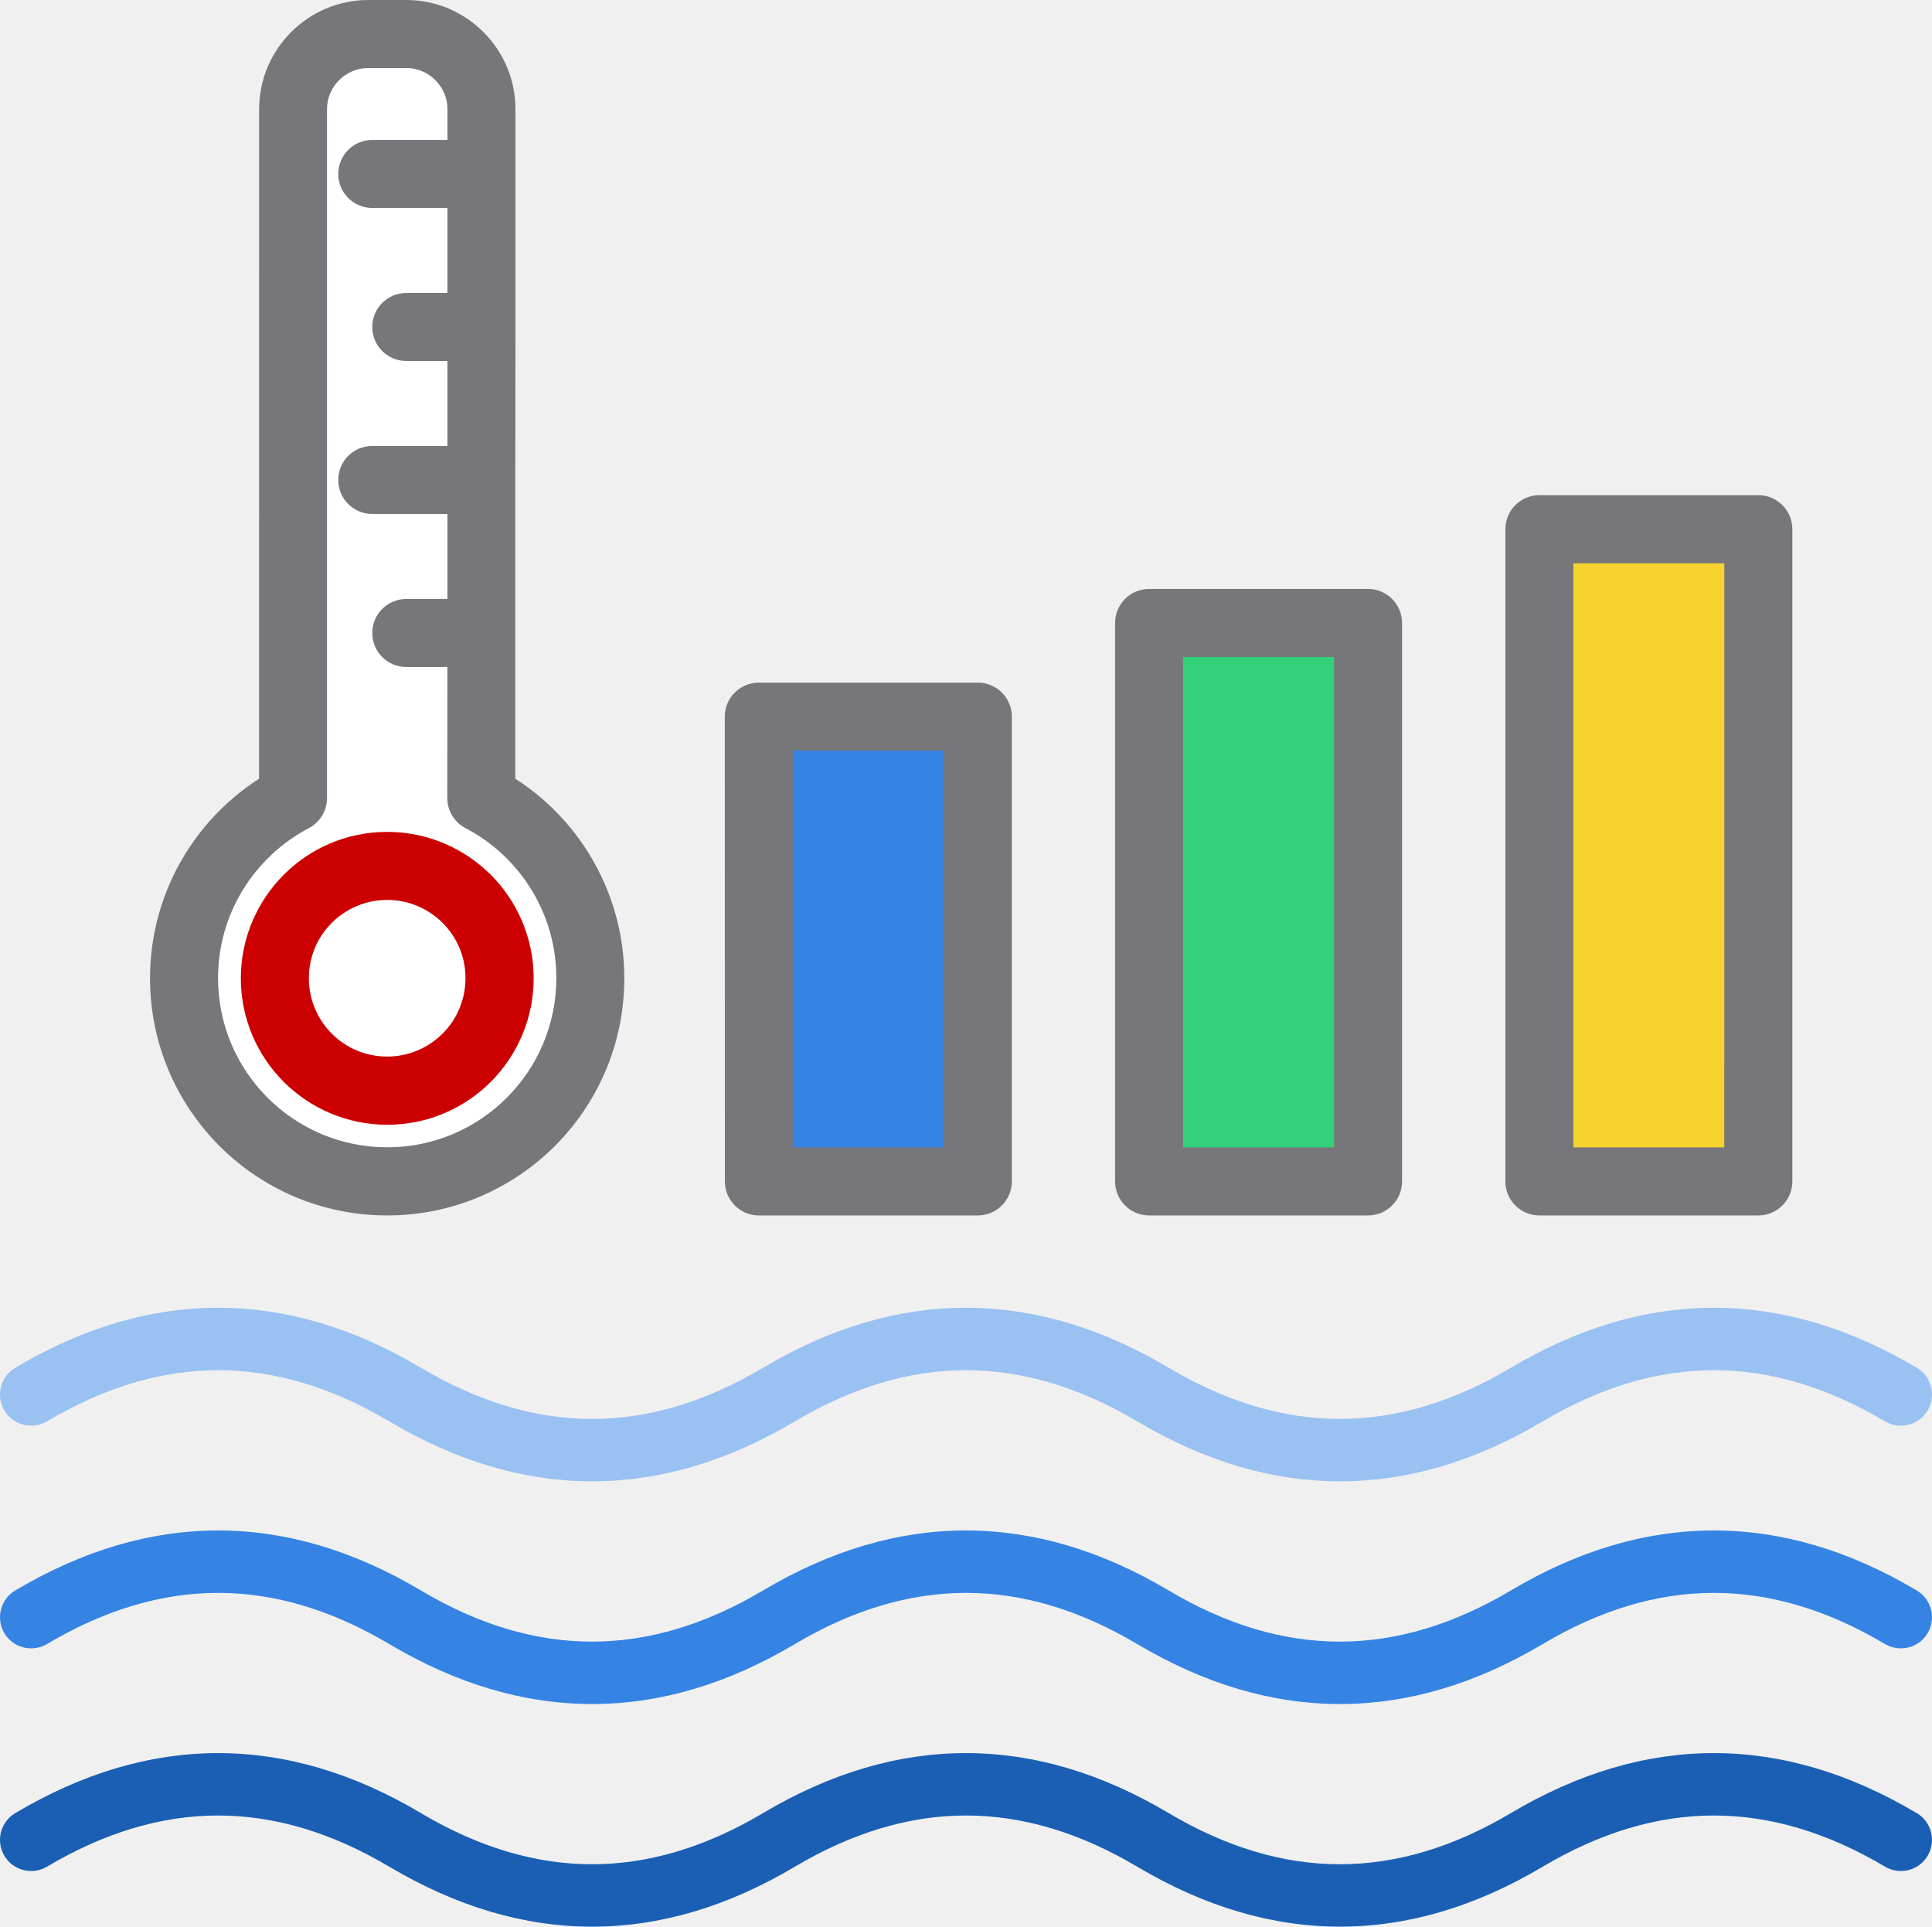
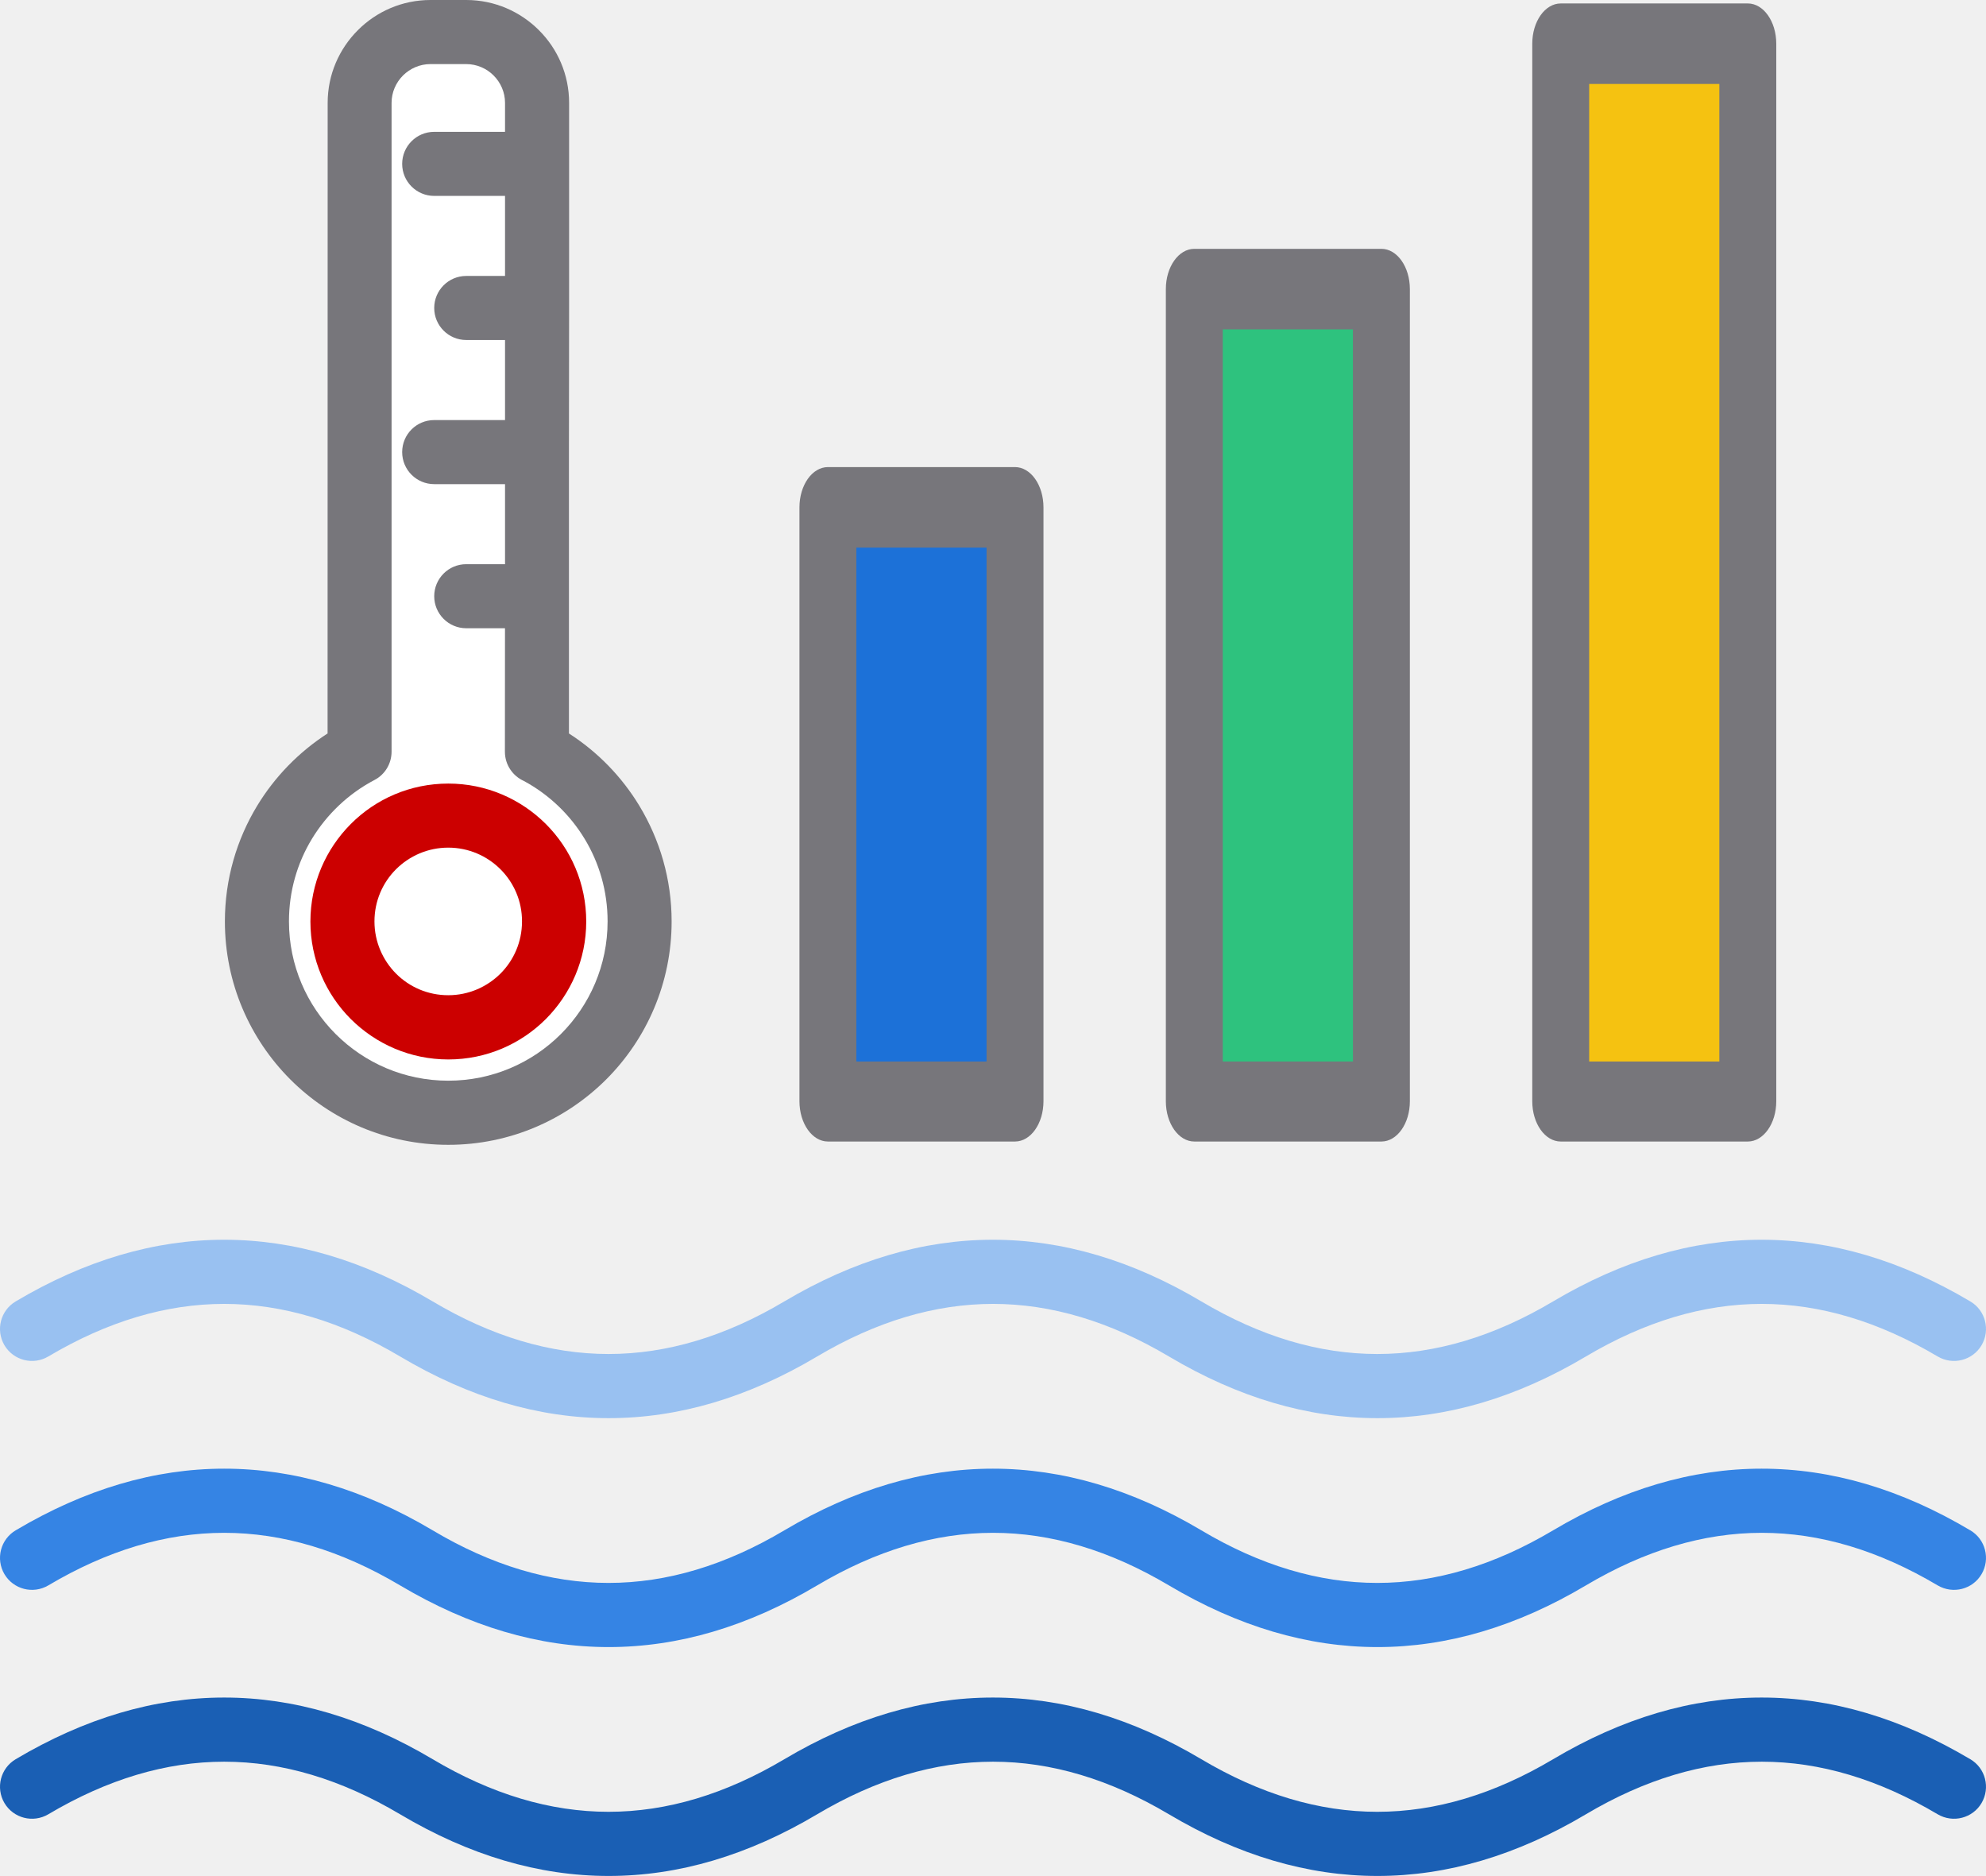
- <svg xmlns="http://www.w3.org/2000/svg" version="1.1" viewBox="-5 -10 92.77 92.495" id="svg8" width="92.77" height="92.495">
+ <svg xmlns="http://www.w3.org/2000/svg" version="1.1" viewBox="-5 -10 92.77 87.61" id="svg8" width="92.77" height="87.61">
  <defs id="defs12" />
-   <path d="m 31.44,22.771 h 10.513 c 0.9,0 1.633,0.729 1.633,1.633 v 22.313 c 0,0.9 -0.729,1.633 -1.633,1.633 H 31.44 c -0.9,0 -1.633,-0.729 -1.633,-1.633 l -0.004,-22.313 c 0,-0.904 0.733,-1.633 1.637,-1.633 z" id="path1663" style="fill:#77767b;stroke-width:1.091" />
-   <path d="m 50.177,18.274 h 10.513 c 0.9,0 1.633,0.729 1.633,1.633 v 26.81 c 0,0.9 -0.729,1.633 -1.633,1.633 H 50.177 c -0.9,0 -1.633,-0.729 -1.633,-1.633 V 19.907 c 0,-0.904 0.733,-1.633 1.633,-1.633 z" id="path1659" style="fill:#77767b;stroke-width:1.091" />
-   <path d="M 68.918,13.772 H 79.431 c 0.9,0 1.633,0.729 1.633,1.633 v 31.312 c 0,0.9 -0.729,1.633 -1.633,1.633 H 68.918 c -0.9,0 -1.633,-0.729 -1.633,-1.633 V 15.408 c 0,-0.904 0.729,-1.637 1.633,-1.637 z" id="path1655" style="fill:#77767b;stroke-width:1.091" />
-   <path d="m 87.036,66.353 c 0.711,0.418 0.945,1.336 0.527,2.047 -0.418,0.711 -1.336,0.945 -2.047,0.527 -2.758,-1.637 -5.496,-2.457 -8.219,-2.457 -2.723,0 -5.461,0.82 -8.219,2.457 -3.227,1.918 -6.473,2.879 -9.734,2.879 -3.262,0 -6.508,-0.961 -9.738,-2.879 -2.758,-1.637 -5.496,-2.457 -8.219,-2.457 -2.723,0 -5.461,0.82 -8.219,2.457 -3.227,1.918 -6.473,2.879 -9.738,2.879 -3.262,0 -6.508,-0.961 -9.738,-2.879 -2.758,-1.637 -5.496,-2.457 -8.219,-2.457 -2.723,0 -5.461,0.82 -8.219,2.457 -0.711,0.418 -1.625,0.184 -2.047,-0.527 -0.418,-0.711 -0.184,-1.625 0.527,-2.047 3.231,-1.918 6.477,-2.879 9.738,-2.879 3.262,0 6.508,0.961 9.738,2.879 2.754,1.641 5.496,2.457 8.215,2.457 2.723,0 5.461,-0.82 8.215,-2.457 3.231,-1.918 6.477,-2.879 9.738,-2.879 3.262,0 6.508,0.961 9.738,2.879 2.758,1.641 5.496,2.457 8.219,2.457 2.723,0 5.461,-0.82 8.215,-2.457 3.231,-1.918 6.477,-2.879 9.738,-2.879 3.269,0 6.516,0.957 9.746,2.879 z" id="path1681" style="fill:#3584e4" />
-   <path d="m 87.036,55.662 c 0.711,0.418 0.945,1.336 0.527,2.047 -0.418,0.711 -1.336,0.945 -2.047,0.527 -2.758,-1.637 -5.496,-2.457 -8.219,-2.457 -2.723,0 -5.461,0.82 -8.219,2.457 -3.227,1.918 -6.473,2.879 -9.734,2.879 -3.262,0 -6.508,-0.961 -9.738,-2.879 -2.758,-1.637 -5.496,-2.457 -8.219,-2.457 -2.723,0 -5.461,0.82 -8.219,2.457 -3.227,1.918 -6.473,2.879 -9.738,2.879 -3.262,0 -6.508,-0.961 -9.738,-2.879 -2.758,-1.637 -5.496,-2.457 -8.219,-2.457 -2.723,0 -5.461,0.82 -8.219,2.457 -0.711,0.418 -1.625,0.184 -2.047,-0.527 -0.418,-0.711 -0.184,-1.625 0.527,-2.047 3.231,-1.918 6.477,-2.879 9.738,-2.879 3.262,0 6.508,0.961 9.738,2.879 2.754,1.637 5.496,2.457 8.215,2.457 2.723,0 5.461,-0.82 8.215,-2.457 3.231,-1.918 6.477,-2.879 9.738,-2.879 3.262,0 6.508,0.961 9.738,2.879 2.758,1.637 5.496,2.457 8.219,2.457 2.723,0 5.461,-0.82 8.215,-2.457 3.231,-1.918 6.477,-2.879 9.738,-2.879 3.269,0 6.516,0.961 9.746,2.879 z" id="path1679" style="fill:#99c1f1" />
-   <path d="m 7.439,27.384 c -1.462,0.942 -2.694,2.208 -3.594,3.692 -1.04,1.718 -1.641,3.735 -1.641,5.887 0,3.146 1.275,5.99 3.334,8.053 2.059,2.059 4.907,3.334 8.053,3.334 3.146,0 5.99,-1.275 8.053,-3.334 2.059,-2.059 3.334,-4.907 3.334,-8.053 0,-2.153 -0.601,-4.165 -1.641,-5.887 C 22.437,29.588 21.205,28.321 19.743,27.384 V 13.042 l 0.008,-7.345 V -4.756 c 0,-1.445 -0.588,-2.758 -1.539,-3.705 C 17.261,-9.412 15.953,-10 14.507,-10 h -1.82 c -1.445,0 -2.758,0.588 -3.705,1.539 -0.951,0.951 -1.539,2.259 -1.539,3.705 z" id="path1677" style="fill:#77767b;stroke-width:1.091" />
-   <path d="m 16.486,22.021 h -1.978 c -0.9,0 -1.633,-0.729 -1.633,-1.633 0,-0.9 0.729,-1.633 1.633,-1.633 h 1.978 v -4.08 h -3.611 c -0.9,0 -1.633,-0.729 -1.633,-1.633 0,-0.904 0.729,-1.633 1.633,-1.633 h 3.611 V 7.33 h -1.978 c -0.9,0 -1.633,-0.729 -1.633,-1.633 0,-0.9 0.729,-1.633 1.633,-1.633 h 1.978 v -4.08 h -3.611 c -0.9,0 -1.633,-0.729 -1.633,-1.633 0,-0.9 0.729,-1.633 1.633,-1.633 h 3.611 v -1.475 c 0,-0.541 -0.222,-1.036 -0.584,-1.398 -0.358,-0.358 -0.853,-0.58 -1.398,-0.58 h -1.82 c -0.541,0 -1.036,0.222 -1.398,0.58 -0.358,0.358 -0.584,0.853 -0.584,1.398 V 28.313 c 0,0.584 -0.315,1.151 -0.87,1.441 -1.317,0.691 -2.421,1.735 -3.193,3.005 -0.742,1.224 -1.168,2.66 -1.168,4.199 0,2.242 0.908,4.272 2.379,5.742 1.471,1.471 3.5,2.379 5.742,2.379 2.242,0 4.272,-0.908 5.742,-2.379 1.471,-1.471 2.379,-3.5 2.379,-5.742 0,-1.539 -0.426,-2.976 -1.168,-4.199 -0.75,-1.241 -1.82,-2.264 -3.099,-2.954 -0.571,-0.256 -0.968,-0.827 -0.968,-1.492 l 0.004,-6.292 z" id="path1675" style="fill:#ffffff;stroke-width:1.091" />
-   <path d="m 13.595,29.937 c 1.94,0 3.696,0.789 4.971,2.059 1.27,1.27 2.059,3.027 2.059,4.971 0,1.94 -0.789,3.696 -2.059,4.971 -1.27,1.27 -3.027,2.059 -4.971,2.059 -1.94,0 -3.696,-0.789 -4.971,-2.059 -1.27,-1.27 -2.059,-3.027 -2.059,-4.971 0,-1.94 0.789,-3.696 2.059,-4.971 1.27,-1.275 3.027,-2.059 4.971,-2.059 z" id="path1671" style="fill:#cc0000;fill-opacity:1;stroke-width:1.091" />
-   <path d="m 16.251,34.303 c -0.682,-0.678 -1.62,-1.1 -2.66,-1.1 -1.04,0 -1.978,0.422 -2.66,1.1 -0.682,0.682 -1.1,1.62 -1.1,2.66 0,1.036 0.422,1.978 1.1,2.66 0.682,0.682 1.62,1.1 2.66,1.1 1.04,0 1.978,-0.422 2.66,-1.1 0.682,-0.682 1.1,-1.62 1.1,-2.66 0.004,-1.04 -0.418,-1.978 -1.1,-2.66 z" id="path1673" style="fill:#ffffff;stroke-width:1.091" />
-   <path d="m 40.316,26.037 h -7.247 v 19.047 h 7.247 z" id="path1665" style="stroke-width:1.091;fill:#3584e4" />
-   <path d="M 59.057,21.539 H 51.809 V 45.084 H 59.057 Z" id="path1661" style="stroke-width:1.091;fill:#33d17a" />
-   <path d="M 77.798,17.042 H 70.55 v 28.042 h 7.247 z" id="path1657" style="stroke-width:1.091;fill:#f6d32d" />
-   <path d="m 87.036,77.041 c 0.711,0.418 0.945,1.336 0.527,2.047 -0.418,0.711 -1.336,0.945 -2.047,0.527 -2.758,-1.637 -5.496,-2.457 -8.219,-2.457 -2.723,0 -5.461,0.82 -8.219,2.457 -3.227,1.918 -6.473,2.879 -9.734,2.879 -3.262,0 -6.508,-0.961 -9.738,-2.879 -2.758,-1.637 -5.496,-2.457 -8.219,-2.457 -2.723,0 -5.461,0.82 -8.219,2.457 -3.227,1.918 -6.473,2.879 -9.738,2.879 -3.262,0 -6.508,-0.961 -9.738,-2.879 -2.758,-1.637 -5.496,-2.457 -8.219,-2.457 -2.723,0 -5.461,0.82 -8.219,2.457 -0.711,0.418 -1.625,0.184 -2.047,-0.527 -0.418,-0.711 -0.184,-1.625 0.527,-2.047 3.231,-1.918 6.477,-2.879 9.738,-2.879 3.262,0 6.508,0.961 9.738,2.879 2.754,1.637 5.496,2.457 8.215,2.457 2.723,0 5.461,-0.82 8.215,-2.457 3.231,-1.918 6.477,-2.879 9.738,-2.879 3.262,0 6.508,0.961 9.738,2.879 2.758,1.637 5.496,2.457 8.219,2.457 2.723,0 5.461,-0.82 8.215,-2.457 3.231,-1.918 6.477,-2.879 9.738,-2.879 3.269,0 6.516,0.961 9.746,2.879 z" id="path829" style="fill:#1a5fb4" />
+   <path d="m 31.44,-83.427 h 10.513 c 0.9,0 1.633,0.729 1.633,1.633 v 22.313 c 0,0.9 -0.729,1.633 -1.633,1.633 H 31.44 c -0.9,0 -1.633,-0.729 -1.633,-1.633 l -0.004,-22.313 c 0,-0.904 0.733,-1.633 1.637,-1.633 z" id="path1663" style="fill:#77767b;stroke-width:1.091" />
+   <path d="m 50.177,-87.924 h 10.513 c 0.9,0 1.633,0.729 1.633,1.633 v 26.81 c 0,0.9 -0.729,1.633 -1.633,1.633 H 50.177 c -0.9,0 -1.633,-0.729 -1.633,-1.633 v -26.81 c 0,-0.904 0.733,-1.633 1.633,-1.633 z" id="path1659" style="fill:#77767b;stroke-width:1.091" />
+   <path d="M 68.918,-92.426 H 79.431 c 0.9,0 1.633,0.729 1.633,1.633 v 31.312 c 0,0.9 -0.729,1.633 -1.633,1.633 H 68.918 c -0.9,0 -1.633,-0.729 -1.633,-1.633 v -31.309 c 0,-0.904 0.729,-1.637 1.633,-1.637 z" id="path1655" style="fill:#77767b;stroke-width:1.091" />
+   <path d="m 87.036,-39.845 c 0.711,0.418 0.945,1.336 0.527,2.047 -0.418,0.711 -1.336,0.945 -2.047,0.527 -2.758,-1.637 -5.496,-2.457 -8.219,-2.457 -2.723,0 -5.461,0.82 -8.219,2.457 -3.227,1.918 -6.473,2.879 -9.734,2.879 -3.262,0 -6.508,-0.961 -9.738,-2.879 -2.758,-1.637 -5.496,-2.457 -8.219,-2.457 -2.723,0 -5.461,0.82 -8.219,2.457 -3.227,1.918 -6.473,2.879 -9.738,2.879 -3.262,0 -6.508,-0.961 -9.738,-2.879 -2.758,-1.637 -5.496,-2.457 -8.219,-2.457 -2.723,0 -5.461,0.82 -8.219,2.457 -0.711,0.418 -1.625,0.184 -2.047,-0.527 -0.418,-0.711 -0.184,-1.625 0.527,-2.047 3.231,-1.918 6.477,-2.879 9.738,-2.879 3.262,0 6.508,0.961 9.738,2.879 2.754,1.641 5.496,2.457 8.215,2.457 2.723,0 5.461,-0.82 8.215,-2.457 3.231,-1.918 6.477,-2.879 9.738,-2.879 3.262,0 6.508,0.961 9.738,2.879 2.758,1.641 5.496,2.457 8.219,2.457 2.723,0 5.461,-0.82 8.215,-2.457 3.231,-1.918 6.477,-2.879 9.738,-2.879 3.269,0 6.516,0.957 9.746,2.879 z" id="path1681" style="fill:#3584e4" />
+   <path d="m 87.036,-50.536 c 0.711,0.418 0.945,1.336 0.527,2.047 -0.418,0.711 -1.336,0.945 -2.047,0.527 -2.758,-1.637 -5.496,-2.457 -8.219,-2.457 -2.723,0 -5.461,0.82 -8.219,2.457 -3.227,1.918 -6.473,2.879 -9.734,2.879 -3.262,0 -6.508,-0.961 -9.738,-2.879 -2.758,-1.637 -5.496,-2.457 -8.219,-2.457 -2.723,0 -5.461,0.82 -8.219,2.457 -3.227,1.918 -6.473,2.879 -9.738,2.879 -3.262,0 -6.508,-0.961 -9.738,-2.879 -2.758,-1.637 -5.496,-2.457 -8.219,-2.457 -2.723,0 -5.461,0.82 -8.219,2.457 -0.711,0.418 -1.625,0.184 -2.047,-0.527 -0.418,-0.711 -0.184,-1.625 0.527,-2.047 3.231,-1.918 6.477,-2.879 9.738,-2.879 3.262,0 6.508,0.961 9.738,2.879 2.754,1.637 5.496,2.457 8.215,2.457 2.723,0 5.461,-0.82 8.215,-2.457 3.231,-1.918 6.477,-2.879 9.738,-2.879 3.262,0 6.508,0.961 9.738,2.879 2.758,1.637 5.496,2.457 8.219,2.457 2.723,0 5.461,-0.82 8.215,-2.457 3.231,-1.918 6.477,-2.879 9.738,-2.879 3.269,0 6.516,0.961 9.746,2.879 z" id="path1679" style="fill:#99c1f1" />
+   <path d="m 7.439,-78.814 c -1.462,0.942 -2.694,2.208 -3.594,3.692 -1.04,1.718 -1.641,3.735 -1.641,5.887 0,3.146 1.275,5.99 3.334,8.053 2.059,2.059 4.907,3.334 8.053,3.334 3.146,0 5.99,-1.275 8.053,-3.334 2.059,-2.059 3.334,-4.907 3.334,-8.053 0,-2.153 -0.601,-4.165 -1.641,-5.887 -0.9,-1.488 -2.132,-2.754 -3.594,-3.692 v -14.341 l 0.008,-7.345 v -10.453 c 0,-1.445 -0.588,-2.758 -1.539,-3.705 -0.951,-0.951 -2.259,-1.539 -3.705,-1.539 h -1.82 c -1.445,0 -2.758,0.588 -3.705,1.539 -0.951,0.951 -1.539,2.259 -1.539,3.705 z" id="path1677" style="fill:#77767b;stroke-width:1.091" />
+   <path d="m 16.486,-84.177 h -1.978 c -0.9,0 -1.633,-0.729 -1.633,-1.633 0,-0.9 0.729,-1.633 1.633,-1.633 h 1.978 v -4.08 h -3.611 c -0.9,0 -1.633,-0.729 -1.633,-1.633 0,-0.904 0.729,-1.633 1.633,-1.633 h 3.611 v -4.08 h -1.978 c -0.9,0 -1.633,-0.729 -1.633,-1.633 0,-0.9 0.729,-1.633 1.633,-1.633 h 1.978 v -4.08 h -3.611 c -0.9,0 -1.633,-0.729 -1.633,-1.633 0,-0.9 0.729,-1.633 1.633,-1.633 h 3.611 v -1.475 c 0,-0.541 -0.222,-1.036 -0.584,-1.398 -0.358,-0.358 -0.853,-0.58 -1.398,-0.58 h -1.82 c -0.541,0 -1.036,0.222 -1.398,0.58 -0.358,0.358 -0.584,0.853 -0.584,1.398 v 33.069 c 0,0.584 -0.315,1.151 -0.87,1.441 -1.317,0.691 -2.421,1.735 -3.193,3.005 -0.742,1.224 -1.168,2.66 -1.168,4.199 0,2.242 0.908,4.272 2.379,5.742 1.471,1.471 3.5,2.379 5.742,2.379 2.242,0 4.272,-0.908 5.742,-2.379 1.471,-1.471 2.379,-3.5 2.379,-5.742 0,-1.539 -0.426,-2.976 -1.168,-4.199 -0.75,-1.241 -1.82,-2.264 -3.099,-2.954 -0.571,-0.256 -0.968,-0.827 -0.968,-1.492 l 0.004,-6.292 z" id="path1675" style="fill:#ffffff;stroke-width:1.091" />
+   <path d="m 13.595,-76.261 c 1.94,0 3.696,0.789 4.971,2.059 1.27,1.27 2.059,3.027 2.059,4.971 0,1.94 -0.789,3.696 -2.059,4.971 -1.27,1.27 -3.027,2.059 -4.971,2.059 -1.94,0 -3.696,-0.789 -4.971,-2.059 -1.27,-1.27 -2.059,-3.027 -2.059,-4.971 0,-1.94 0.789,-3.696 2.059,-4.971 1.27,-1.275 3.027,-2.059 4.971,-2.059 z" id="path1671" style="fill:#cc0000;fill-opacity:1;stroke-width:1.091" />
+   <path d="m 16.251,-71.895 c -0.682,-0.678 -1.62,-1.1 -2.66,-1.1 -1.04,0 -1.978,0.422 -2.66,1.1 -0.682,0.682 -1.1,1.62 -1.1,2.66 0,1.036 0.422,1.978 1.1,2.66 0.682,0.682 1.62,1.1 2.66,1.1 1.04,0 1.978,-0.422 2.66,-1.1 0.682,-0.682 1.1,-1.62 1.1,-2.66 0.004,-1.04 -0.418,-1.978 -1.1,-2.66 z" id="path1673" style="fill:#ffffff;stroke-width:1.091" />
+   <path d="m 40.316,-80.161 h -7.247 v 19.047 h 7.247 z" id="path1665" style="fill:#3584e4;stroke-width:1.091" />
+   <path d="m 59.057,-84.659 h -7.247 v 23.545 h 7.247 z" id="path1661" style="fill:#33d17a;stroke-width:1.091" />
+   <path d="M 77.798,-89.156 H 70.55 v 28.042 h 7.247 z" id="path1657" style="fill:#f6d32d;stroke-width:1.091" />
+   <path d="m 87.036,-29.157 c 0.711,0.418 0.945,1.336 0.527,2.047 -0.418,0.711 -1.336,0.945 -2.047,0.527 -2.758,-1.637 -5.496,-2.457 -8.219,-2.457 -2.723,0 -5.461,0.82 -8.219,2.457 -3.227,1.918 -6.473,2.879 -9.734,2.879 -3.262,0 -6.508,-0.961 -9.738,-2.879 -2.758,-1.637 -5.496,-2.457 -8.219,-2.457 -2.723,0 -5.461,0.82 -8.219,2.457 -3.227,1.918 -6.473,2.879 -9.738,2.879 -3.262,0 -6.508,-0.961 -9.738,-2.879 -2.758,-1.637 -5.496,-2.457 -8.219,-2.457 -2.723,0 -5.461,0.82 -8.219,2.457 -0.711,0.418 -1.625,0.184 -2.047,-0.527 -0.418,-0.711 -0.184,-1.625 0.527,-2.047 3.231,-1.918 6.477,-2.879 9.738,-2.879 3.262,0 6.508,0.961 9.738,2.879 2.754,1.637 5.496,2.457 8.215,2.457 2.723,0 5.461,-0.82 8.215,-2.457 3.231,-1.918 6.477,-2.879 9.738,-2.879 3.262,0 6.508,0.961 9.738,2.879 2.758,1.637 5.496,2.457 8.219,2.457 2.723,0 5.461,-0.82 8.215,-2.457 3.231,-1.918 6.477,-2.879 9.738,-2.879 3.269,0 6.516,0.961 9.746,2.879 z" id="path829" style="fill:#1a5fb4" />
+   <path d="m 87.036,61.468 c 0.711,0.418 0.945,1.336 0.527,2.047 -0.418,0.711 -1.336,0.945 -2.047,0.527 -2.758,-1.637 -5.496,-2.457 -8.219,-2.457 -2.723,0 -5.461,0.82 -8.219,2.457 -3.227,1.918 -6.473,2.879 -9.734,2.879 -3.262,0 -6.508,-0.961 -9.738,-2.879 -2.758,-1.637 -5.496,-2.457 -8.219,-2.457 -2.723,0 -5.461,0.82 -8.219,2.457 -3.227,1.918 -6.473,2.879 -9.738,2.879 -3.262,0 -6.508,-0.961 -9.738,-2.879 -2.758,-1.637 -5.496,-2.457 -8.219,-2.457 -2.723,0 -5.461,0.82 -8.219,2.457 -0.711,0.418 -1.625,0.184 -2.047,-0.527 -0.418,-0.711 -0.184,-1.625 0.527,-2.047 3.231,-1.918 6.477,-2.879 9.738,-2.879 3.262,0 6.508,0.961 9.738,2.879 2.754,1.641 5.496,2.457 8.215,2.457 2.723,0 5.461,-0.82 8.215,-2.457 3.231,-1.918 6.477,-2.879 9.738,-2.879 3.262,0 6.508,0.961 9.738,2.879 2.758,1.641 5.496,2.457 8.219,2.457 2.723,0 5.461,-0.82 8.215,-2.457 3.231,-1.918 6.477,-2.879 9.738,-2.879 3.269,0 6.516,0.957 9.746,2.879 z" id="path1681-3" style="fill:#3584e4" />
+   <path d="m 87.036,50.777 c 0.711,0.418 0.945,1.336 0.527,2.047 -0.418,0.711 -1.336,0.945 -2.047,0.527 -2.758,-1.637 -5.496,-2.457 -8.219,-2.457 -2.723,0 -5.461,0.82 -8.219,2.457 -3.227,1.918 -6.473,2.879 -9.734,2.879 -3.262,0 -6.508,-0.961 -9.738,-2.879 -2.758,-1.637 -5.496,-2.457 -8.219,-2.457 -2.723,0 -5.461,0.82 -8.219,2.457 -3.227,1.918 -6.473,2.879 -9.738,2.879 -3.262,0 -6.508,-0.961 -9.738,-2.879 -2.758,-1.637 -5.496,-2.457 -8.219,-2.457 -2.723,0 -5.461,0.82 -8.219,2.457 -0.711,0.418 -1.625,0.184 -2.047,-0.527 -0.418,-0.711 -0.184,-1.625 0.527,-2.047 3.231,-1.918 6.477,-2.879 9.738,-2.879 3.262,0 6.508,0.961 9.738,2.879 2.754,1.637 5.496,2.457 8.215,2.457 2.723,0 5.461,-0.82 8.215,-2.457 3.231,-1.918 6.477,-2.879 9.738,-2.879 3.262,0 6.508,0.961 9.738,2.879 2.758,1.637 5.496,2.457 8.219,2.457 2.723,0 5.461,-0.82 8.215,-2.457 3.231,-1.918 6.477,-2.879 9.738,-2.879 3.269,0 6.516,0.961 9.746,2.879 z" id="path1679-6" style="fill:#99c1f1" />
+   <path d="m 10.302,24.254 c -1.34,0.863 -2.469,2.023 -3.293,3.383 -0.953,1.574 -1.504,3.422 -1.504,5.394 0,2.883 1.168,5.488 3.055,7.379 1.887,1.887 4.496,3.055 7.379,3.055 2.883,0 5.488,-1.168 7.379,-3.055 1.887,-1.887 3.055,-4.496 3.055,-7.379 0,-1.973 -0.551,-3.816 -1.504,-5.394 -0.824,-1.363 -1.953,-2.523 -3.293,-3.383 v -13.141 l 0.008,-6.731 v -9.578 c 0,-1.324 -0.539,-2.527 -1.41,-3.394 C 19.302,-9.461 18.102,-10 16.778,-10 h -1.668 c -1.324,0 -2.527,0.539 -3.394,1.41 -0.871,0.871 -1.41,2.07 -1.41,3.394 z" id="path1677-7" style="fill:#77767b" />
+   <path d="m 18.591,19.34 h -1.812 c -0.824,0 -1.496,-0.668 -1.496,-1.496 0,-0.824 0.668,-1.496 1.496,-1.496 h 1.812 v -3.738 h -3.309 c -0.824,0 -1.496,-0.668 -1.496,-1.496 0,-0.828 0.668,-1.496 1.496,-1.496 h 3.309 V 5.879 h -1.812 c -0.824,0 -1.496,-0.668 -1.496,-1.496 0,-0.824 0.668,-1.496 1.496,-1.496 h 1.812 v -3.738 h -3.309 c -0.824,0 -1.496,-0.668 -1.496,-1.496 0,-0.824 0.668,-1.496 1.496,-1.496 h 3.309 v -1.352 c 0,-0.496 -0.203,-0.949 -0.535,-1.281 -0.328,-0.328 -0.781,-0.531 -1.281,-0.531 h -1.668 c -0.496,0 -0.949,0.203 -1.281,0.531 -0.328,0.328 -0.535,0.781 -0.535,1.281 v 30.301 c 0,0.535 -0.289,1.055 -0.797,1.32 -1.207,0.633 -2.219,1.59 -2.926,2.754 -0.68,1.121 -1.07,2.438 -1.07,3.848 0,2.055 0.832,3.914 2.18,5.262 1.348,1.348 3.207,2.18 5.262,2.18 2.055,0 3.914,-0.832 5.262,-2.18 1.348,-1.348 2.18,-3.207 2.18,-5.262 0,-1.41 -0.391,-2.727 -1.07,-3.848 -0.688,-1.137 -1.668,-2.074 -2.84,-2.707 -0.523,-0.234 -0.887,-0.758 -0.887,-1.367 l 0.004,-5.766 z" id="path1675-5" style="fill:#ffffff" />
+   <path d="m 15.942,26.594 c 1.777,0 3.387,0.723 4.555,1.887 1.164,1.164 1.887,2.773 1.887,4.555 0,1.777 -0.723,3.387 -1.887,4.555 -1.164,1.164 -2.773,1.887 -4.555,1.887 -1.777,0 -3.387,-0.723 -4.555,-1.887 -1.164,-1.164 -1.887,-2.773 -1.887,-4.555 0,-1.777 0.723,-3.387 1.887,-4.555 1.164,-1.168 2.773,-1.887 4.555,-1.887 z" id="path1671-3" style="fill:#cc0000;fill-opacity:1" />
+   <path d="m 18.376,30.594 c -0.625,-0.621 -1.484,-1.008 -2.438,-1.008 -0.953,0 -1.812,0.387 -2.438,1.008 -0.625,0.625 -1.008,1.484 -1.008,2.438 0,0.949 0.387,1.812 1.008,2.438 0.625,0.625 1.484,1.008 2.438,1.008 0.953,0 1.812,-0.387 2.438,-1.008 0.625,-0.625 1.008,-1.484 1.008,-2.438 0.004,-0.953 -0.383,-1.812 -1.008,-2.438 z" id="path1673-5" style="fill:#ffffff" />
+   <path d="m 87.036,72.157 c 0.711,0.418 0.945,1.336 0.527,2.047 -0.418,0.711 -1.336,0.945 -2.047,0.527 -2.758,-1.637 -5.496,-2.457 -8.219,-2.457 -2.723,0 -5.461,0.82 -8.219,2.457 -3.227,1.918 -6.473,2.879 -9.734,2.879 -3.262,0 -6.508,-0.961 -9.738,-2.879 -2.758,-1.637 -5.496,-2.457 -8.219,-2.457 -2.723,0 -5.461,0.82 -8.219,2.457 -3.227,1.918 -6.473,2.879 -9.738,2.879 -3.262,0 -6.508,-0.961 -9.738,-2.879 -2.758,-1.637 -5.496,-2.457 -8.219,-2.457 -2.723,0 -5.461,0.82 -8.219,2.457 -0.711,0.418 -1.625,0.184 -2.047,-0.527 -0.418,-0.711 -0.184,-1.625 0.527,-2.047 3.231,-1.918 6.477,-2.879 9.738,-2.879 3.262,0 6.508,0.961 9.738,2.879 2.754,1.637 5.496,2.457 8.215,2.457 2.723,0 5.461,-0.82 8.215,-2.457 3.231,-1.918 6.477,-2.879 9.738,-2.879 3.262,0 6.508,0.961 9.738,2.879 2.758,1.637 5.496,2.457 8.219,2.457 2.723,0 5.461,-0.82 8.215,-2.457 3.231,-1.918 6.477,-2.879 9.738,-2.879 3.269,0 6.516,0.961 9.746,2.879 z" id="path829-6" style="fill:#1a5fb4" />
+   <path style="fill:#1c71d8;fill-opacity:1;fill-rule:evenodd;stroke:#1c71d8;stroke-width:1.248;stroke-linecap:round;stroke-miterlimit:4;stroke-dasharray:none" d="M 35.032,27.554 V 15.582 h 2.983 2.983 v 11.972 11.972 h -2.983 -2.983 z" id="path1347" />
+   <path style="fill:#2ec27e;fill-opacity:1;fill-rule:evenodd;stroke:#2ec27e;stroke-width:1.248;stroke-linecap:round;stroke-miterlimit:4;stroke-dasharray:none" d="M 52.236,22.456 V 5.386 h 2.914 2.914 v 17.07 17.07 h -2.914 -2.914 z" id="path1386" />
+   <path style="fill:#f5c211;fill-opacity:1;fill-rule:evenodd;stroke:#f5c211;stroke-width:1.248;stroke-linecap:round;stroke-miterlimit:4;stroke-dasharray:none" d="M 69.302,16.741 V -6.045 h 2.983 2.983 V 16.741 39.526 h -2.983 -2.983 z" id="path1425" />
+   <path d="m 42.413,11.814 h -8.739 a 1.33,1.881 0 0 0 -1.33,1.881 v 27.735 a 1.33,1.881 0 0 0 1.33,1.881 h 8.739 a 1.33,1.881 0 0 0 1.33,-1.881 V 13.695 A 1.33,1.881 0 0 0 42.413,11.814 Z M 41.083,39.574 H 35.003 V 15.576 h 6.08 z" id="path900" style="fill:#77767b;fill-opacity:1;stroke-width:1.054" />
+   <path d="M 59.528,1.621 H 50.789 A 1.33,1.881 0 0 0 49.459,3.501 V 41.43 a 1.33,1.881 0 0 0 1.33,1.881 h 8.739 a 1.33,1.881 0 0 0 1.33,-1.881 V 3.501 A 1.33,1.881 0 0 0 59.528,1.621 Z M 58.199,39.574 H 52.118 V 5.382 h 6.08 z" id="path902" style="fill:#77767b;fill-opacity:1;stroke-width:1.054" />
+   <path d="m 76.644,-9.839 h -8.739 a 1.33,1.881 0 0 0 -1.33,1.881 V 41.43 a 1.33,1.881 0 0 0 1.33,1.881 h 8.739 A 1.33,1.881 0 0 0 77.973,41.43 V -7.959 A 1.33,1.881 0 0 0 76.644,-9.839 Z M 75.314,39.574 H 69.234 V -6.078 h 6.08 z" id="path904" style="fill:#77767b;fill-opacity:1;stroke-width:1.054" />
</svg>
